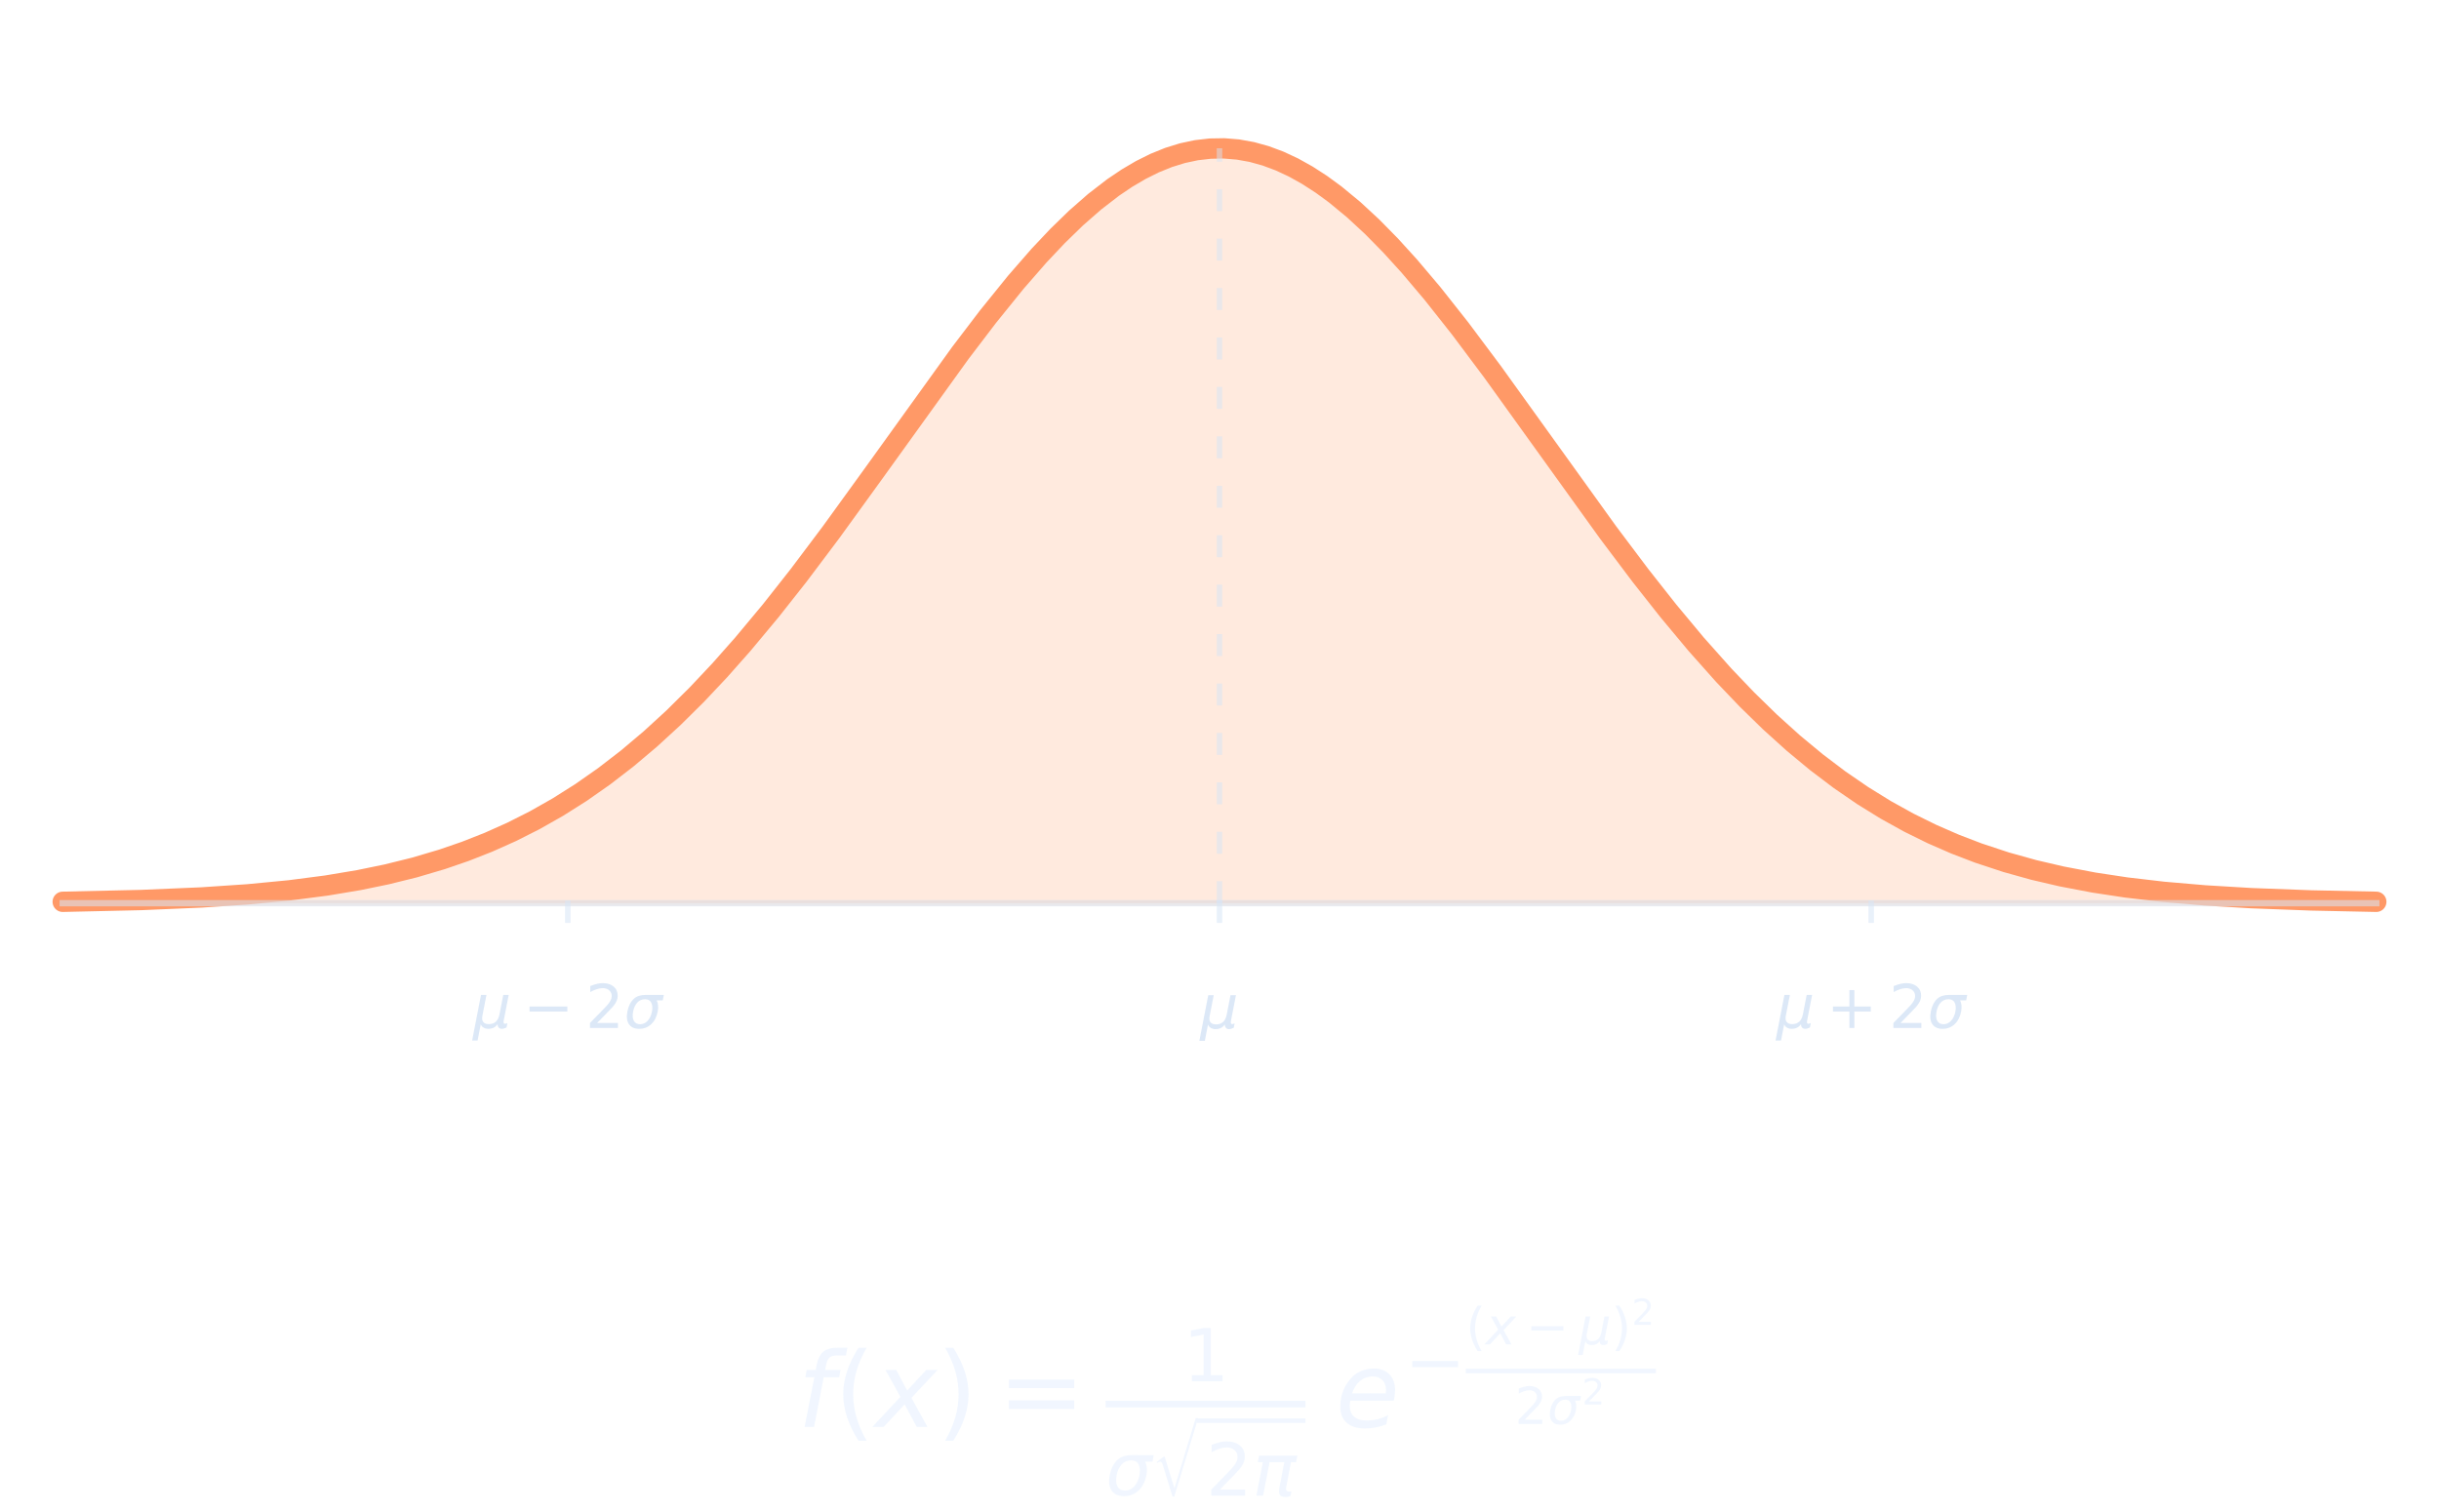
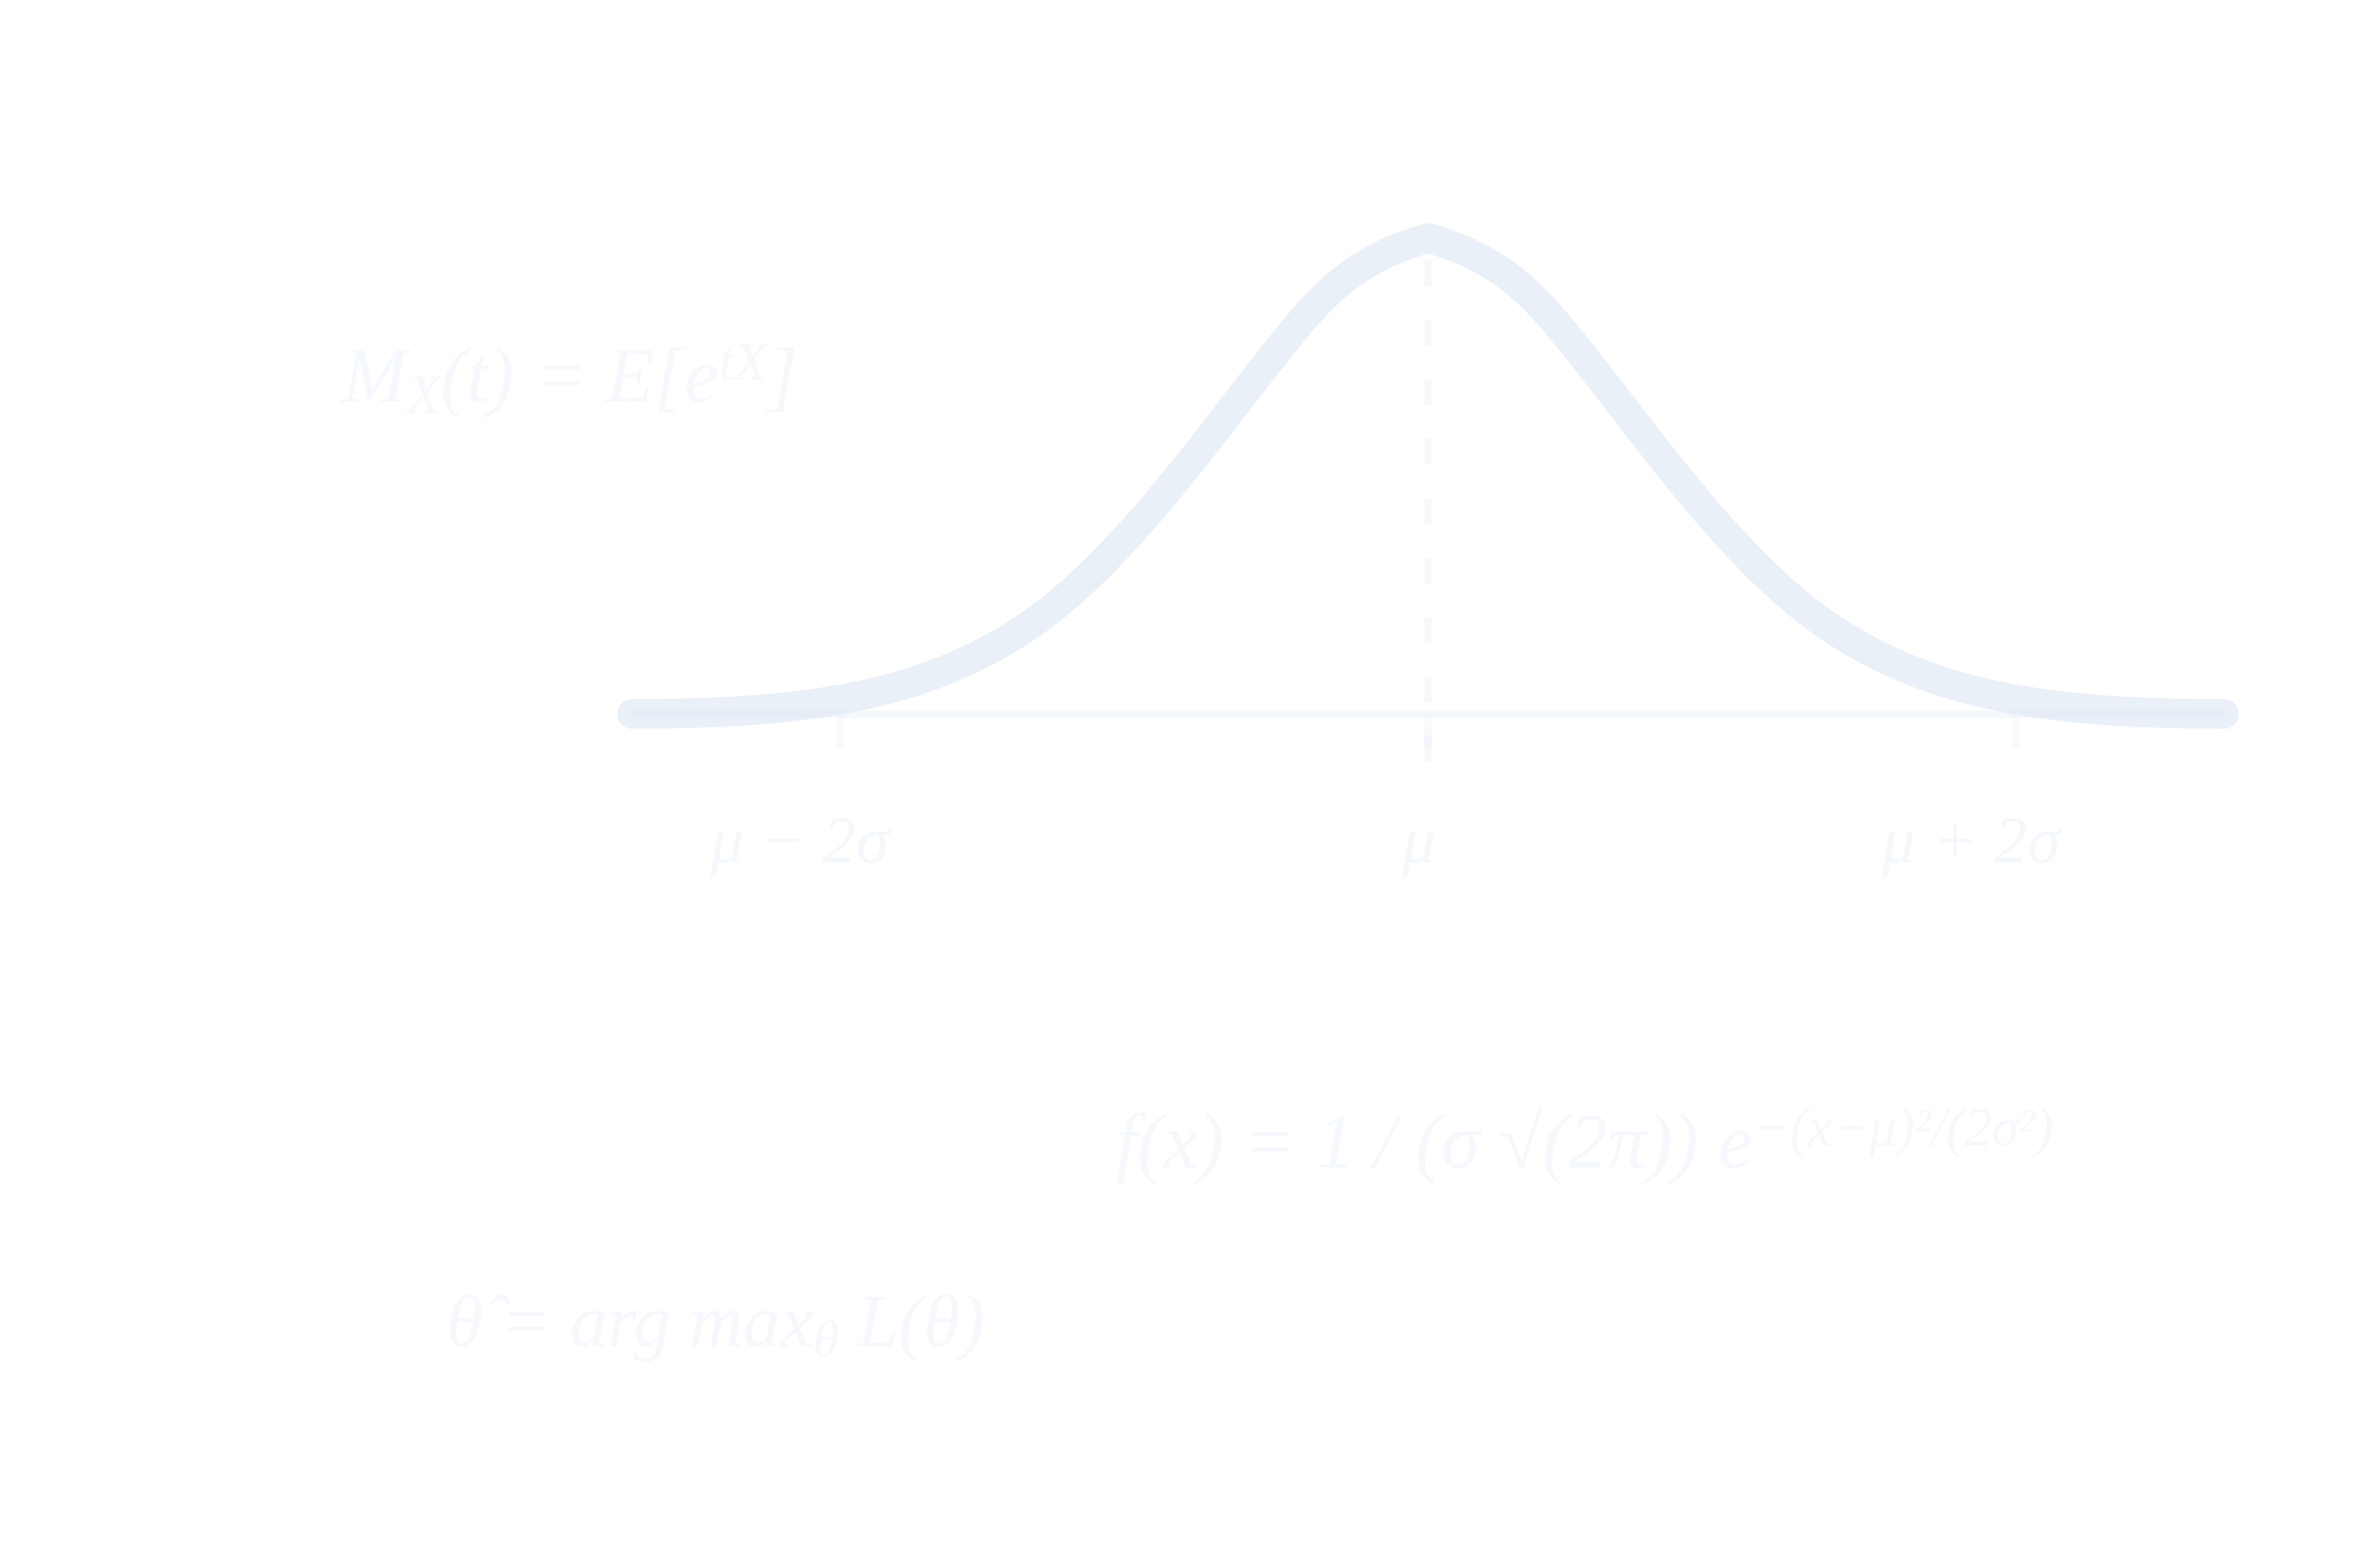
- <svg xmlns="http://www.w3.org/2000/svg" xmlns:xlink="http://www.w3.org/1999/xlink" width="444.024pt" height="275.185pt" viewBox="0 0 444.024 275.185" version="1.1">
+ <svg xmlns="http://www.w3.org/2000/svg" viewBox="0 0 640 420" role="img" aria-hidden="true">
  <defs>
-     <style type="text/css">*{stroke-linejoin: round; stroke-linecap: butt}</style>
+     <style>
+       .curve{fill:none;stroke:#dbe6f3;stroke-opacity:.58;stroke-width:8;stroke-linecap:round;stroke-linejoin:round}
+       .axis{stroke:#dbe6f3;stroke-opacity:.26;stroke-width:2}
+       .tick{stroke:#dbe6f3;stroke-opacity:.18;stroke-width:2}
+       .label{font: italic 18px Georgia, 'Times New Roman', serif; fill:#dbe6f3; fill-opacity:.30}
+       .formula{font: italic 24px Georgia, 'Times New Roman', serif; fill:#dbe6f3; fill-opacity:.33}
+       .small{font-size:21px; fill-opacity:.28}
+       .tiny{font-size:20px; fill-opacity:.28}
+       .sub{font-size:70%; baseline-shift:sub;}
+       .sup{font-size:70%; baseline-shift:super;}
+     </style>
  </defs>
-   <g id="figure_1">
-     <g id="patch_1">
-       <path d="M 0 275.185  L 444.024 275.185  L 444.024 0  L 0 0  L 0 275.185  z " style="fill: none" />
-     </g>
-     <g id="axes_1">
-       <g id="FillBetweenPolyCollection_1">
-         <defs>
-           <path id="m79e4099f67" d="M 11.418 -110.991  L 11.418 -110.739  L 12.261 -110.739  L 13.103 -110.739  L 13.945 -110.739  L 14.788 -110.739  L 15.63 -110.739  L 16.473 -110.739  L 17.315 -110.739  L 18.157 -110.739  L 19 -110.739  L 19.842 -110.739  L 20.684 -110.739  L 21.527 -110.739  L 22.369 -110.739  L 23.212 -110.739  L 24.054 -110.739  L 24.896 -110.739  L 25.739 -110.739  L 26.581 -110.739  L 27.423 -110.739  L 28.266 -110.739  L 29.108 -110.739  L 29.951 -110.739  L 30.793 -110.739  L 31.635 -110.739  L 32.478 -110.739  L 33.32 -110.739  L 34.162 -110.739  L 35.005 -110.739  L 35.847 -110.739  L 36.69 -110.739  L 37.532 -110.739  L 38.374 -110.739  L 39.217 -110.739  L 40.059 -110.739  L 40.901 -110.739  L 41.744 -110.739  L 42.586 -110.739  L 43.429 -110.739  L 44.271 -110.739  L 45.113 -110.739  L 45.956 -110.739  L 46.798 -110.739  L 47.64 -110.739  L 48.483 -110.739  L 49.325 -110.739  L 50.168 -110.739  L 51.01 -110.739  L 51.852 -110.739  L 52.695 -110.739  L 53.537 -110.739  L 54.379 -110.739  L 55.222 -110.739  L 56.064 -110.739  L 56.907 -110.739  L 57.749 -110.739  L 58.591 -110.739  L 59.434 -110.739  L 60.276 -110.739  L 61.118 -110.739  L 61.961 -110.739  L 62.803 -110.739  L 63.646 -110.739  L 64.488 -110.739  L 65.33 -110.739  L 66.173 -110.739  L 67.015 -110.739  L 67.857 -110.739  L 68.7 -110.739  L 69.542 -110.739  L 70.385 -110.739  L 71.227 -110.739  L 72.069 -110.739  L 72.912 -110.739  L 73.754 -110.739  L 74.596 -110.739  L 75.439 -110.739  L 76.281 -110.739  L 77.124 -110.739  L 77.966 -110.739  L 78.808 -110.739  L 79.651 -110.739  L 80.493 -110.739  L 81.335 -110.739  L 82.178 -110.739  L 83.02 -110.739  L 83.863 -110.739  L 84.705 -110.739  L 85.547 -110.739  L 86.39 -110.739  L 87.232 -110.739  L 88.074 -110.739  L 88.917 -110.739  L 89.759 -110.739  L 90.602 -110.739  L 91.444 -110.739  L 92.286 -110.739  L 93.129 -110.739  L 93.971 -110.739  L 94.813 -110.739  L 95.656 -110.739  L 96.498 -110.739  L 97.341 -110.739  L 98.183 -110.739  L 99.025 -110.739  L 99.868 -110.739  L 100.71 -110.739  L 101.552 -110.739  L 102.395 -110.739  L 103.237 -110.739  L 104.08 -110.739  L 104.922 -110.739  L 105.764 -110.739  L 106.607 -110.739  L 107.449 -110.739  L 108.291 -110.739  L 109.134 -110.739  L 109.976 -110.739  L 110.819 -110.739  L 111.661 -110.739  L 112.503 -110.739  L 113.346 -110.739  L 114.188 -110.739  L 115.03 -110.739  L 115.873 -110.739  L 116.715 -110.739  L 117.558 -110.739  L 118.4 -110.739  L 119.242 -110.739  L 120.085 -110.739  L 120.927 -110.739  L 121.769 -110.739  L 122.612 -110.739  L 123.454 -110.739  L 124.297 -110.739  L 125.139 -110.739  L 125.981 -110.739  L 126.824 -110.739  L 127.666 -110.739  L 128.508 -110.739  L 129.351 -110.739  L 130.193 -110.739  L 131.036 -110.739  L 131.878 -110.739  L 132.72 -110.739  L 133.563 -110.739  L 134.405 -110.739  L 135.247 -110.739  L 136.09 -110.739  L 136.932 -110.739  L 137.775 -110.739  L 138.617 -110.739  L 139.459 -110.739  L 140.302 -110.739  L 141.144 -110.739  L 141.986 -110.739  L 142.829 -110.739  L 143.671 -110.739  L 144.514 -110.739  L 145.356 -110.739  L 146.198 -110.739  L 147.041 -110.739  L 147.883 -110.739  L 148.725 -110.739  L 149.568 -110.739  L 150.41 -110.739  L 151.253 -110.739  L 152.095 -110.739  L 152.937 -110.739  L 153.78 -110.739  L 154.622 -110.739  L 155.464 -110.739  L 156.307 -110.739  L 157.149 -110.739  L 157.992 -110.739  L 158.834 -110.739  L 159.676 -110.739  L 160.519 -110.739  L 161.361 -110.739  L 162.203 -110.739  L 163.046 -110.739  L 163.888 -110.739  L 164.731 -110.739  L 165.573 -110.739  L 166.415 -110.739  L 167.258 -110.739  L 168.1 -110.739  L 168.942 -110.739  L 169.785 -110.739  L 170.627 -110.739  L 171.47 -110.739  L 172.312 -110.739  L 173.154 -110.739  L 173.997 -110.739  L 174.839 -110.739  L 175.681 -110.739  L 176.524 -110.739  L 177.366 -110.739  L 178.209 -110.739  L 179.051 -110.739  L 179.893 -110.739  L 180.736 -110.739  L 181.578 -110.739  L 182.42 -110.739  L 183.263 -110.739  L 184.105 -110.739  L 184.948 -110.739  L 185.79 -110.739  L 186.632 -110.739  L 187.475 -110.739  L 188.317 -110.739  L 189.159 -110.739  L 190.002 -110.739  L 190.844 -110.739  L 191.687 -110.739  L 192.529 -110.739  L 193.371 -110.739  L 194.214 -110.739  L 195.056 -110.739  L 195.898 -110.739  L 196.741 -110.739  L 197.583 -110.739  L 198.426 -110.739  L 199.268 -110.739  L 200.11 -110.739  L 200.953 -110.739  L 201.795 -110.739  L 202.637 -110.739  L 203.48 -110.739  L 204.322 -110.739  L 205.165 -110.739  L 206.007 -110.739  L 206.849 -110.739  L 207.692 -110.739  L 208.534 -110.739  L 209.376 -110.739  L 210.219 -110.739  L 211.061 -110.739  L 211.904 -110.739  L 212.746 -110.739  L 213.588 -110.739  L 214.431 -110.739  L 215.273 -110.739  L 216.115 -110.739  L 216.958 -110.739  L 217.8 -110.739  L 218.643 -110.739  L 219.485 -110.739  L 220.327 -110.739  L 221.17 -110.739  L 222.012 -110.739  L 222.854 -110.739  L 223.697 -110.739  L 224.539 -110.739  L 225.381 -110.739  L 226.224 -110.739  L 227.066 -110.739  L 227.909 -110.739  L 228.751 -110.739  L 229.593 -110.739  L 230.436 -110.739  L 231.278 -110.739  L 232.12 -110.739  L 232.963 -110.739  L 233.805 -110.739  L 234.648 -110.739  L 235.49 -110.739  L 236.332 -110.739  L 237.175 -110.739  L 238.017 -110.739  L 238.859 -110.739  L 239.702 -110.739  L 240.544 -110.739  L 241.387 -110.739  L 242.229 -110.739  L 243.071 -110.739  L 243.914 -110.739  L 244.756 -110.739  L 245.598 -110.739  L 246.441 -110.739  L 247.283 -110.739  L 248.126 -110.739  L 248.968 -110.739  L 249.81 -110.739  L 250.653 -110.739  L 251.495 -110.739  L 252.337 -110.739  L 253.18 -110.739  L 254.022 -110.739  L 254.865 -110.739  L 255.707 -110.739  L 256.549 -110.739  L 257.392 -110.739  L 258.234 -110.739  L 259.076 -110.739  L 259.919 -110.739  L 260.761 -110.739  L 261.604 -110.739  L 262.446 -110.739  L 263.288 -110.739  L 264.131 -110.739  L 264.973 -110.739  L 265.815 -110.739  L 266.658 -110.739  L 267.5 -110.739  L 268.343 -110.739  L 269.185 -110.739  L 270.027 -110.739  L 270.87 -110.739  L 271.712 -110.739  L 272.554 -110.739  L 273.397 -110.739  L 274.239 -110.739  L 275.082 -110.739  L 275.924 -110.739  L 276.766 -110.739  L 277.609 -110.739  L 278.451 -110.739  L 279.293 -110.739  L 280.136 -110.739  L 280.978 -110.739  L 281.821 -110.739  L 282.663 -110.739  L 283.505 -110.739  L 284.348 -110.739  L 285.19 -110.739  L 286.032 -110.739  L 286.875 -110.739  L 287.717 -110.739  L 288.56 -110.739  L 289.402 -110.739  L 290.244 -110.739  L 291.087 -110.739  L 291.929 -110.739  L 292.771 -110.739  L 293.614 -110.739  L 294.456 -110.739  L 295.299 -110.739  L 296.141 -110.739  L 296.983 -110.739  L 297.826 -110.739  L 298.668 -110.739  L 299.51 -110.739  L 300.353 -110.739  L 301.195 -110.739  L 302.038 -110.739  L 302.88 -110.739  L 303.722 -110.739  L 304.565 -110.739  L 305.407 -110.739  L 306.249 -110.739  L 307.092 -110.739  L 307.934 -110.739  L 308.777 -110.739  L 309.619 -110.739  L 310.461 -110.739  L 311.304 -110.739  L 312.146 -110.739  L 312.988 -110.739  L 313.831 -110.739  L 314.673 -110.739  L 315.516 -110.739  L 316.358 -110.739  L 317.2 -110.739  L 318.043 -110.739  L 318.885 -110.739  L 319.727 -110.739  L 320.57 -110.739  L 321.412 -110.739  L 322.255 -110.739  L 323.097 -110.739  L 323.939 -110.739  L 324.782 -110.739  L 325.624 -110.739  L 326.466 -110.739  L 327.309 -110.739  L 328.151 -110.739  L 328.994 -110.739  L 329.836 -110.739  L 330.678 -110.739  L 331.521 -110.739  L 332.363 -110.739  L 333.205 -110.739  L 334.048 -110.739  L 334.89 -110.739  L 335.733 -110.739  L 336.575 -110.739  L 337.417 -110.739  L 338.26 -110.739  L 339.102 -110.739  L 339.944 -110.739  L 340.787 -110.739  L 341.629 -110.739  L 342.472 -110.739  L 343.314 -110.739  L 344.156 -110.739  L 344.999 -110.739  L 345.841 -110.739  L 346.683 -110.739  L 347.526 -110.739  L 348.368 -110.739  L 349.211 -110.739  L 350.053 -110.739  L 350.895 -110.739  L 351.738 -110.739  L 352.58 -110.739  L 353.422 -110.739  L 354.265 -110.739  L 355.107 -110.739  L 355.95 -110.739  L 356.792 -110.739  L 357.634 -110.739  L 358.477 -110.739  L 359.319 -110.739  L 360.161 -110.739  L 361.004 -110.739  L 361.846 -110.739  L 362.689 -110.739  L 363.531 -110.739  L 364.373 -110.739  L 365.216 -110.739  L 366.058 -110.739  L 366.9 -110.739  L 367.743 -110.739  L 368.585 -110.739  L 369.428 -110.739  L 370.27 -110.739  L 371.112 -110.739  L 371.955 -110.739  L 372.797 -110.739  L 373.639 -110.739  L 374.482 -110.739  L 375.324 -110.739  L 376.167 -110.739  L 377.009 -110.739  L 377.851 -110.739  L 378.694 -110.739  L 379.536 -110.739  L 380.378 -110.739  L 381.221 -110.739  L 382.063 -110.739  L 382.906 -110.739  L 383.748 -110.739  L 384.59 -110.739  L 385.433 -110.739  L 386.275 -110.739  L 387.117 -110.739  L 387.96 -110.739  L 388.802 -110.739  L 389.645 -110.739  L 390.487 -110.739  L 391.329 -110.739  L 392.172 -110.739  L 393.014 -110.739  L 393.856 -110.739  L 394.699 -110.739  L 395.541 -110.739  L 396.384 -110.739  L 397.226 -110.739  L 398.068 -110.739  L 398.911 -110.739  L 399.753 -110.739  L 400.595 -110.739  L 401.438 -110.739  L 402.28 -110.739  L 403.123 -110.739  L 403.965 -110.739  L 404.807 -110.739  L 405.65 -110.739  L 406.492 -110.739  L 407.334 -110.739  L 408.177 -110.739  L 409.019 -110.739  L 409.862 -110.739  L 410.704 -110.739  L 411.546 -110.739  L 412.389 -110.739  L 413.231 -110.739  L 414.073 -110.739  L 414.916 -110.739  L 415.758 -110.739  L 416.601 -110.739  L 417.443 -110.739  L 418.285 -110.739  L 419.128 -110.739  L 419.97 -110.739  L 420.812 -110.739  L 421.655 -110.739  L 422.497 -110.739  L 423.34 -110.739  L 424.182 -110.739  L 425.024 -110.739  L 425.867 -110.739  L 426.709 -110.739  L 427.551 -110.739  L 428.394 -110.739  L 429.236 -110.739  L 430.079 -110.739  L 430.921 -110.739  L 431.763 -110.739  L 432.606 -110.739  L 432.606 -110.991  L 432.606 -110.991  L 431.763 -111.004  L 430.921 -111.018  L 430.079 -111.032  L 429.236 -111.047  L 428.394 -111.063  L 427.551 -111.079  L 426.709 -111.096  L 425.867 -111.114  L 425.024 -111.133  L 424.182 -111.152  L 423.34 -111.173  L 422.497 -111.194  L 421.655 -111.216  L 420.812 -111.24  L 419.97 -111.264  L 419.128 -111.289  L 418.285 -111.316  L 417.443 -111.344  L 416.601 -111.372  L 415.758 -111.403  L 414.916 -111.434  L 414.073 -111.467  L 413.231 -111.501  L 412.389 -111.537  L 411.546 -111.574  L 410.704 -111.612  L 409.862 -111.653  L 409.019 -111.694  L 408.177 -111.738  L 407.334 -111.784  L 406.492 -111.831  L 405.65 -111.88  L 404.807 -111.931  L 403.965 -111.984  L 403.123 -112.04  L 402.28 -112.097  L 401.438 -112.157  L 400.595 -112.219  L 399.753 -112.283  L 398.911 -112.35  L 398.068 -112.42  L 397.226 -112.492  L 396.384 -112.567  L 395.541 -112.645  L 394.699 -112.725  L 393.856 -112.809  L 393.014 -112.896  L 392.172 -112.985  L 391.329 -113.079  L 390.487 -113.175  L 389.645 -113.275  L 388.802 -113.379  L 387.96 -113.486  L 387.117 -113.597  L 386.275 -113.712  L 385.433 -113.831  L 384.59 -113.954  L 383.748 -114.081  L 382.906 -114.213  L 382.063 -114.349  L 381.221 -114.489  L 380.378 -114.635  L 379.536 -114.785  L 378.694 -114.94  L 377.851 -115.1  L 377.009 -115.265  L 376.167 -115.436  L 375.324 -115.612  L 374.482 -115.793  L 373.639 -115.981  L 372.797 -116.174  L 371.955 -116.373  L 371.112 -116.578  L 370.27 -116.79  L 369.428 -117.008  L 368.585 -117.232  L 367.743 -117.464  L 366.9 -117.702  L 366.058 -117.947  L 365.216 -118.199  L 364.373 -118.458  L 363.531 -118.725  L 362.689 -118.999  L 361.846 -119.281  L 361.004 -119.571  L 360.161 -119.869  L 359.319 -120.175  L 358.477 -120.489  L 357.634 -120.812  L 356.792 -121.143  L 355.95 -121.484  L 355.107 -121.832  L 354.265 -122.19  L 353.422 -122.558  L 352.58 -122.934  L 351.738 -123.32  L 350.895 -123.715  L 350.053 -124.121  L 349.211 -124.536  L 348.368 -124.961  L 347.526 -125.396  L 346.683 -125.842  L 345.841 -126.297  L 344.999 -126.764  L 344.156 -127.241  L 343.314 -127.729  L 342.472 -128.228  L 341.629 -128.738  L 340.787 -129.258  L 339.944 -129.791  L 339.102 -130.334  L 338.26 -130.889  L 337.417 -131.456  L 336.575 -132.034  L 335.733 -132.624  L 334.89 -133.225  L 334.048 -133.839  L 333.205 -134.464  L 332.363 -135.102  L 331.521 -135.751  L 330.678 -136.413  L 329.836 -137.087  L 328.994 -137.773  L 328.151 -138.472  L 327.309 -139.182  L 326.466 -139.905  L 325.624 -140.641  L 324.782 -141.389  L 323.939 -142.149  L 323.097 -142.921  L 322.255 -143.706  L 321.412 -144.503  L 320.57 -145.313  L 319.727 -146.135  L 318.885 -146.969  L 318.043 -147.815  L 317.2 -148.673  L 316.358 -149.544  L 315.516 -150.426  L 314.673 -151.32  L 313.831 -152.226  L 312.988 -153.144  L 312.146 -154.073  L 311.304 -155.014  L 310.461 -155.966  L 309.619 -156.929  L 308.777 -157.903  L 307.934 -158.888  L 307.092 -159.883  L 306.249 -160.889  L 305.407 -161.906  L 304.565 -162.932  L 303.722 -163.968  L 302.88 -165.014  L 302.038 -166.069  L 301.195 -167.134  L 300.353 -168.207  L 299.51 -169.289  L 298.668 -170.379  L 297.826 -171.478  L 296.983 -172.584  L 296.141 -173.697  L 295.299 -174.818  L 294.456 -175.945  L 293.614 -177.079  L 292.771 -178.219  L 291.929 -179.365  L 291.087 -180.516  L 290.244 -181.673  L 289.402 -182.833  L 288.56 -183.998  L 287.717 -185.167  L 286.875 -186.339  L 286.032 -187.515  L 285.19 -188.692  L 284.348 -189.872  L 283.505 -191.054  L 282.663 -192.237  L 281.821 -193.42  L 280.978 -194.604  L 280.136 -195.787  L 279.293 -196.97  L 278.451 -198.152  L 277.609 -199.332  L 276.766 -200.51  L 275.924 -201.685  L 275.082 -202.857  L 274.239 -204.025  L 273.397 -205.189  L 272.554 -206.348  L 271.712 -207.502  L 270.87 -208.651  L 270.027 -209.792  L 269.185 -210.927  L 268.343 -212.055  L 267.5 -213.174  L 266.658 -214.285  L 265.815 -215.387  L 264.973 -216.48  L 264.131 -217.562  L 263.288 -218.634  L 262.446 -219.694  L 261.604 -220.742  L 260.761 -221.779  L 259.919 -222.802  L 259.076 -223.812  L 258.234 -224.808  L 257.392 -225.79  L 256.549 -226.757  L 255.707 -227.708  L 254.865 -228.644  L 254.022 -229.563  L 253.18 -230.464  L 252.337 -231.349  L 251.495 -232.215  L 250.653 -233.063  L 249.81 -233.892  L 248.968 -234.702  L 248.126 -235.492  L 247.283 -236.262  L 246.441 -237.01  L 245.598 -237.738  L 244.756 -238.444  L 243.914 -239.129  L 243.071 -239.79  L 242.229 -240.43  L 241.387 -241.046  L 240.544 -241.638  L 239.702 -242.207  L 238.859 -242.751  L 238.017 -243.271  L 237.175 -243.767  L 236.332 -244.237  L 235.49 -244.682  L 234.648 -245.101  L 233.805 -245.495  L 232.963 -245.862  L 232.12 -246.203  L 231.278 -246.517  L 230.436 -246.805  L 229.593 -247.066  L 228.751 -247.3  L 227.909 -247.507  L 227.066 -247.686  L 226.224 -247.838  L 225.381 -247.962  L 224.539 -248.059  L 223.697 -248.129  L 222.854 -248.17  L 222.012 -248.184  L 221.17 -248.17  L 220.327 -248.129  L 219.485 -248.059  L 218.643 -247.962  L 217.8 -247.838  L 216.958 -247.686  L 216.115 -247.507  L 215.273 -247.3  L 214.431 -247.066  L 213.588 -246.805  L 212.746 -246.517  L 211.904 -246.203  L 211.061 -245.862  L 210.219 -245.495  L 209.376 -245.101  L 208.534 -244.682  L 207.692 -244.237  L 206.849 -243.767  L 206.007 -243.271  L 205.165 -242.751  L 204.322 -242.207  L 203.48 -241.638  L 202.637 -241.046  L 201.795 -240.43  L 200.953 -239.79  L 200.11 -239.129  L 199.268 -238.444  L 198.426 -237.738  L 197.583 -237.01  L 196.741 -236.262  L 195.898 -235.492  L 195.056 -234.702  L 194.214 -233.892  L 193.371 -233.063  L 192.529 -232.215  L 191.687 -231.349  L 190.844 -230.464  L 190.002 -229.563  L 189.159 -228.644  L 188.317 -227.708  L 187.475 -226.757  L 186.632 -225.79  L 185.79 -224.808  L 184.948 -223.812  L 184.105 -222.802  L 183.263 -221.779  L 182.42 -220.742  L 181.578 -219.694  L 180.736 -218.634  L 179.893 -217.562  L 179.051 -216.48  L 178.209 -215.387  L 177.366 -214.285  L 176.524 -213.174  L 175.681 -212.055  L 174.839 -210.927  L 173.997 -209.792  L 173.154 -208.651  L 172.312 -207.502  L 171.47 -206.348  L 170.627 -205.189  L 169.785 -204.025  L 168.942 -202.857  L 168.1 -201.685  L 167.258 -200.51  L 166.415 -199.332  L 165.573 -198.152  L 164.731 -196.97  L 163.888 -195.787  L 163.046 -194.604  L 162.203 -193.42  L 161.361 -192.237  L 160.519 -191.054  L 159.676 -189.872  L 158.834 -188.692  L 157.992 -187.515  L 157.149 -186.339  L 156.307 -185.167  L 155.464 -183.998  L 154.622 -182.833  L 153.78 -181.673  L 152.937 -180.516  L 152.095 -179.365  L 151.253 -178.219  L 150.41 -177.079  L 149.568 -175.945  L 148.725 -174.818  L 147.883 -173.697  L 147.041 -172.584  L 146.198 -171.478  L 145.356 -170.379  L 144.514 -169.289  L 143.671 -168.207  L 142.829 -167.134  L 141.986 -166.069  L 141.144 -165.014  L 140.302 -163.968  L 139.459 -162.932  L 138.617 -161.906  L 137.775 -160.889  L 136.932 -159.883  L 136.09 -158.888  L 135.247 -157.903  L 134.405 -156.929  L 133.563 -155.966  L 132.72 -155.014  L 131.878 -154.073  L 131.036 -153.144  L 130.193 -152.226  L 129.351 -151.32  L 128.508 -150.426  L 127.666 -149.544  L 126.824 -148.673  L 125.981 -147.815  L 125.139 -146.969  L 124.297 -146.135  L 123.454 -145.313  L 122.612 -144.503  L 121.769 -143.706  L 120.927 -142.921  L 120.085 -142.149  L 119.242 -141.389  L 118.4 -140.641  L 117.558 -139.905  L 116.715 -139.182  L 115.873 -138.472  L 115.03 -137.773  L 114.188 -137.087  L 113.346 -136.413  L 112.503 -135.751  L 111.661 -135.102  L 110.819 -134.464  L 109.976 -133.839  L 109.134 -133.225  L 108.291 -132.624  L 107.449 -132.034  L 106.607 -131.456  L 105.764 -130.889  L 104.922 -130.334  L 104.08 -129.791  L 103.237 -129.258  L 102.395 -128.738  L 101.552 -128.228  L 100.71 -127.729  L 99.868 -127.241  L 99.025 -126.764  L 98.183 -126.297  L 97.341 -125.842  L 96.498 -125.396  L 95.656 -124.961  L 94.813 -124.536  L 93.971 -124.121  L 93.129 -123.715  L 92.286 -123.32  L 91.444 -122.934  L 90.602 -122.558  L 89.759 -122.19  L 88.917 -121.832  L 88.074 -121.484  L 87.232 -121.143  L 86.39 -120.812  L 85.547 -120.489  L 84.705 -120.175  L 83.863 -119.869  L 83.02 -119.571  L 82.178 -119.281  L 81.335 -118.999  L 80.493 -118.725  L 79.651 -118.458  L 78.808 -118.199  L 77.966 -117.947  L 77.124 -117.702  L 76.281 -117.464  L 75.439 -117.232  L 74.596 -117.008  L 73.754 -116.79  L 72.912 -116.578  L 72.069 -116.373  L 71.227 -116.174  L 70.385 -115.981  L 69.542 -115.793  L 68.7 -115.612  L 67.857 -115.436  L 67.015 -115.265  L 66.173 -115.1  L 65.33 -114.94  L 64.488 -114.785  L 63.646 -114.635  L 62.803 -114.489  L 61.961 -114.349  L 61.118 -114.213  L 60.276 -114.081  L 59.434 -113.954  L 58.591 -113.831  L 57.749 -113.712  L 56.907 -113.597  L 56.064 -113.486  L 55.222 -113.379  L 54.379 -113.275  L 53.537 -113.175  L 52.695 -113.079  L 51.852 -112.985  L 51.01 -112.896  L 50.168 -112.809  L 49.325 -112.725  L 48.483 -112.645  L 47.64 -112.567  L 46.798 -112.492  L 45.956 -112.42  L 45.113 -112.35  L 44.271 -112.283  L 43.429 -112.219  L 42.586 -112.157  L 41.744 -112.097  L 40.901 -112.04  L 40.059 -111.984  L 39.217 -111.931  L 38.374 -111.88  L 37.532 -111.831  L 36.69 -111.784  L 35.847 -111.738  L 35.005 -111.694  L 34.162 -111.653  L 33.32 -111.612  L 32.478 -111.574  L 31.635 -111.537  L 30.793 -111.501  L 29.951 -111.467  L 29.108 -111.434  L 28.266 -111.403  L 27.423 -111.372  L 26.581 -111.344  L 25.739 -111.316  L 24.896 -111.289  L 24.054 -111.264  L 23.212 -111.24  L 22.369 -111.216  L 21.527 -111.194  L 20.684 -111.173  L 19.842 -111.152  L 19 -111.133  L 18.157 -111.114  L 17.315 -111.096  L 16.473 -111.079  L 15.63 -111.063  L 14.788 -111.047  L 13.945 -111.032  L 13.103 -111.018  L 12.261 -111.004  L 11.418 -110.991  z " style="stroke: #ff5f05; stroke-opacity: 0.13" />
-         </defs>
-         <g clip-path="url(#pd3ac027245)">
-           <use xlink:href="#m79e4099f67" x="0" y="275.185" style="fill: #ff5f05; fill-opacity: 0.13; stroke: #ff5f05; stroke-opacity: 0.13" />
-         </g>
-       </g>
-       <g id="line2d_1">
-         <path d="M 11.418 164.194  L 25.739 163.869  L 36.69 163.401  L 45.113 162.835  L 52.695 162.106  L 59.434 161.231  L 65.33 160.245  L 70.385 159.204  L 75.439 157.953  L 80.493 156.46  L 84.705 155.01  L 88.917 153.353  L 93.129 151.47  L 97.341 149.343  L 101.552 146.957  L 105.764 144.296  L 109.976 141.346  L 114.188 138.098  L 118.4 134.544  L 122.612 130.682  L 126.824 126.512  L 131.036 122.041  L 135.247 117.282  L 140.302 111.217  L 145.356 104.806  L 151.253 96.966  L 158.834 86.493  L 174.839 64.258  L 179.893 57.623  L 184.948 51.373  L 189.159 46.541  L 192.529 42.97  L 195.898 39.693  L 199.268 36.741  L 202.637 34.139  L 205.165 32.434  L 207.692 30.948  L 210.219 29.69  L 212.746 28.668  L 215.273 27.885  L 217.8 27.347  L 220.327 27.056  L 222.854 27.015  L 225.381 27.223  L 227.909 27.678  L 230.436 28.38  L 232.963 29.323  L 235.49 30.503  L 238.017 31.914  L 240.544 33.547  L 243.071 35.395  L 246.441 38.175  L 249.81 41.293  L 253.18 44.721  L 256.549 48.428  L 260.761 53.406  L 265.815 59.798  L 271.712 67.683  L 280.136 79.398  L 292.771 96.966  L 298.668 104.806  L 303.722 111.217  L 308.777 117.282  L 313.831 122.959  L 318.043 127.37  L 322.255 131.479  L 326.466 135.28  L 330.678 138.772  L 334.89 141.96  L 339.102 144.851  L 343.314 147.456  L 347.526 149.789  L 351.738 151.865  L 355.95 153.701  L 360.161 155.316  L 365.216 156.986  L 370.27 158.395  L 375.324 159.573  L 381.221 160.696  L 387.117 161.588  L 393.856 162.376  L 401.438 163.028  L 409.862 163.532  L 420.812 163.945  L 432.606 164.194  L 432.606 164.194  " clip-path="url(#pd3ac027245)" style="fill: none; stroke: #ff9967; stroke-width: 3.7; stroke-linecap: round" />
-       </g>
-       <g id="line2d_2">
-         <path d="M 11.418 164.446  L 432.606 164.446  " clip-path="url(#pd3ac027245)" style="fill: none; stroke: #d7e5f6; stroke-opacity: 0.55; stroke-width: 1.15; stroke-linecap: square" />
-       </g>
-       <g id="line2d_3">
-         <path d="M 222.012 164.446  L 222.012 27.001  " clip-path="url(#pd3ac027245)" style="fill: none; stroke-dasharray: 4,5; stroke-dashoffset: 0; stroke: #d7e5f6; stroke-opacity: 0.5" />
-       </g>
-       <g id="line2d_4">
-         <path d="M 103.368 164.446  L 103.368 167.547  " clip-path="url(#pd3ac027245)" style="fill: none; stroke: #d7e5f6; stroke-opacity: 0.55; stroke-linecap: square" />
-       </g>
-       <g id="line2d_5">
-         <path d="M 222.012 164.446  L 222.012 167.547  " clip-path="url(#pd3ac027245)" style="fill: none; stroke: #d7e5f6; stroke-opacity: 0.55; stroke-linecap: square" />
-       </g>
-       <g id="line2d_6">
-         <path d="M 340.656 164.446  L 340.656 167.547  " clip-path="url(#pd3ac027245)" style="fill: none; stroke: #d7e5f6; stroke-opacity: 0.55; stroke-linecap: square" />
-       </g>
-       <g id="text_1">
-         <g style="fill: #d7e5f6; opacity: 0.88" transform="translate(86.09768 187.2519) scale(0.11 -0.11)">
-           <defs>
-             <path id="DejaVuSans-Oblique-3bc" d="M -84 -1331  L 856 3500  L 1434 3500  L 1009 1322  Q 997 1256 987 1175  Q 978 1094 978 1013  Q 978 722 1161 565  Q 1344 409 1684 409  Q 2147 409 2431 671  Q 2716 934 2816 1459  L 3213 3500  L 3788 3500  L 3266 809  Q 3253 750 3248 706  Q 3244 663 3244 628  Q 3244 531 3283 486  Q 3322 441 3406 441  Q 3438 441 3492 456  Q 3547 472 3647 513  L 3559 50  Q 3422 -19 3297 -55  Q 3172 -91 3053 -91  Q 2847 -91 2730 40  Q 2613 172 2613 403  Q 2438 153 2195 31  Q 1953 -91 1625 -91  Q 1334 -91 1117 43  Q 900 178 831 397  L 494 -1331  L -84 -1331  z " transform="scale(0.015625)" />
-             <path id="DejaVuSans-2212" d="M 678 2272  L 4684 2272  L 4684 1741  L 678 1741  L 678 2272  z " transform="scale(0.015625)" />
-             <path id="DejaVuSans-32" d="M 1228 531  L 3431 531  L 3431 0  L 469 0  L 469 531  Q 828 903 1448 1529  Q 2069 2156 2228 2338  Q 2531 2678 2651 2914  Q 2772 3150 2772 3378  Q 2772 3750 2511 3984  Q 2250 4219 1831 4219  Q 1534 4219 1204 4116  Q 875 4013 500 3803  L 500 4441  Q 881 4594 1212 4672  Q 1544 4750 1819 4750  Q 2544 4750 2975 4387  Q 3406 4025 3406 3419  Q 3406 3131 3298 2873  Q 3191 2616 2906 2266  Q 2828 2175 2409 1742  Q 1991 1309 1228 531  z " transform="scale(0.015625)" />
-             <path id="DejaVuSans-Oblique-3c3" d="M 2219 3044  Q 1744 3044 1422 2700  Q 1081 2341 969 1747  Q 844 1119 1044 756  Q 1241 397 1706 397  Q 2166 397 2503 759  Q 2844 1122 2966 1747  Q 3075 2319 2881 2700  Q 2700 3044 2219 3044  z M 2309 3503  L 4219 3500  L 4106 2925  L 3463 2925  Q 3706 2438 3575 1747  Q 3406 888 2884 400  Q 2359 -91 1609 -91  Q 856 -91 525 400  Q 194 888 363 1747  Q 528 2609 1050 3097  Q 1484 3503 2309 3503  z " transform="scale(0.015625)" />
-           </defs>
-           <use xlink:href="#DejaVuSans-Oblique-3bc" transform="translate(0 0.78125)" />
-           <use xlink:href="#DejaVuSans-2212" transform="translate(83.10547 0.78125)" />
-           <use xlink:href="#DejaVuSans-32" transform="translate(186.377 0.78125)" />
-           <use xlink:href="#DejaVuSans-Oblique-3c3" transform="translate(250 0.78125)" />
-         </g>
-       </g>
-       <g id="text_2">
-         <g style="fill: #d7e5f6; opacity: 0.88" transform="translate(218.492 187.2519) scale(0.11 -0.11)">
-           <use xlink:href="#DejaVuSans-Oblique-3bc" transform="translate(0 0.3125)" />
-         </g>
-       </g>
-       <g id="text_3">
-         <g style="fill: #d7e5f6; opacity: 0.88" transform="translate(323.3863 187.2519) scale(0.11 -0.11)">
-           <defs>
-             <path id="DejaVuSans-2b" d="M 2944 4013  L 2944 2272  L 4684 2272  L 4684 1741  L 2944 1741  L 2944 0  L 2419 0  L 2419 1741  L 678 1741  L 678 2272  L 2419 2272  L 2419 4013  L 2944 4013  z " transform="scale(0.015625)" />
-           </defs>
-           <use xlink:href="#DejaVuSans-Oblique-3bc" transform="translate(0 0.78125)" />
-           <use xlink:href="#DejaVuSans-2b" transform="translate(83.10547 0.78125)" />
-           <use xlink:href="#DejaVuSans-32" transform="translate(186.377 0.78125)" />
-           <use xlink:href="#DejaVuSans-Oblique-3c3" transform="translate(250 0.78125)" />
-         </g>
-       </g>
-     </g>
-     <g id="text_4">
-       <g style="fill: #f0f6ff; opacity: 0.96" transform="translate(145.194 259.935) scale(0.19 -0.19)">
-         <defs>
-           <path id="DejaVuSans-Oblique-66" d="M 3059 4863  L 2969 4384  L 2419 4384  Q 2106 4384 1964 4261  Q 1822 4138 1753 3809  L 1691 3500  L 2638 3500  L 2553 3053  L 1606 3053  L 1013 0  L 434 0  L 1031 3053  L 481 3053  L 563 3500  L 1113 3500  L 1159 3744  Q 1278 4363 1576 4613  Q 1875 4863 2516 4863  L 3059 4863  z " transform="scale(0.015625)" />
-           <path id="DejaVuSans-28" d="M 1984 4856  Q 1566 4138 1362 3434  Q 1159 2731 1159 2009  Q 1159 1288 1364 580  Q 1569 -128 1984 -844  L 1484 -844  Q 1016 -109 783 600  Q 550 1309 550 2009  Q 550 2706 781 3412  Q 1013 4119 1484 4856  L 1984 4856  z " transform="scale(0.015625)" />
-           <path id="DejaVuSans-Oblique-78" d="M 3841 3500  L 2234 1784  L 3219 0  L 2559 0  L 1819 1388  L 531 0  L -166 0  L 1556 1844  L 641 3500  L 1300 3500  L 1972 2234  L 3144 3500  L 3841 3500  z " transform="scale(0.015625)" />
-           <path id="DejaVuSans-29" d="M 513 4856  L 1013 4856  Q 1481 4119 1714 3412  Q 1947 2706 1947 2009  Q 1947 1309 1714 600  Q 1481 -109 1013 -844  L 513 -844  Q 928 -128 1133 580  Q 1338 1288 1338 2009  Q 1338 2731 1133 3434  Q 928 4138 513 4856  z " transform="scale(0.015625)" />
-           <path id="DejaVuSans-3d" d="M 678 2906  L 4684 2906  L 4684 2381  L 678 2381  L 678 2906  z M 678 1631  L 4684 1631  L 4684 1100  L 678 1100  L 678 1631  z " transform="scale(0.015625)" />
-           <path id="DejaVuSans-31" d="M 794 531  L 1825 531  L 1825 4091  L 703 3866  L 703 4441  L 1819 4666  L 2450 4666  L 2450 531  L 3481 531  L 3481 0  L 794 0  L 794 531  z " transform="scale(0.015625)" />
-           <path id="STIXSizeOneSym-Regular-221a" d="M 6970 9933  L 3373 -1888  L 3104 -1888  L 1626 2918  Q 1555 3149 1465 3251  Q 1376 3354 1229 3354  Q 1011 3354 794 3181  L 717 3309  L 1766 4115  L 1926 4115  L 3379 -602  L 3405 -602  L 6605 9933  L 6970 9933  z " transform="scale(0.015625)" />
-           <path id="DejaVuSans-Oblique-3c0" d="M 584 3500  L 3938 3500  L 3825 2925  L 3384 2925  L 2966 775  Q 2922 550 2981 450  Q 3038 353 3209 353  Q 3256 353 3325 363  Q 3397 369 3419 372  L 3338 -44  Q 3222 -84 3103 -103  Q 2981 -122 2866 -122  Q 2491 -122 2388 81  Q 2284 288 2391 838  L 2797 2925  L 1506 2925  L 938 0  L 350 0  L 919 2925  L 472 2925  L 584 3500  z " transform="scale(0.015625)" />
-           <path id="DejaVuSans-Oblique-65" d="M 3078 2063  Q 3088 2113 3092 2166  Q 3097 2219 3097 2272  Q 3097 2653 2873 2875  Q 2650 3097 2266 3097  Q 1838 3097 1509 2826  Q 1181 2556 1013 2059  L 3078 2063  z M 3578 1613  L 903 1613  Q 884 1494 878 1425  Q 872 1356 872 1306  Q 872 872 1139 634  Q 1406 397 1894 397  Q 2269 397 2603 481  Q 2938 566 3225 728  L 3116 159  Q 2806 34 2476 -28  Q 2147 -91 1806 -91  Q 1078 -91 686 257  Q 294 606 294 1247  Q 294 1794 489 2264  Q 684 2734 1063 3103  Q 1306 3334 1642 3459  Q 1978 3584 2356 3584  Q 2950 3584 3301 3228  Q 3653 2872 3653 2272  Q 3653 2128 3634 1964  Q 3616 1800 3578 1613  z " transform="scale(0.015625)" />
-         </defs>
-         <use xlink:href="#DejaVuSans-Oblique-66" transform="translate(0 0.655625)" />
-         <use xlink:href="#DejaVuSans-28" transform="translate(35.20508 0.655625)" />
-         <use xlink:href="#DejaVuSans-Oblique-78" transform="translate(74.21875 0.655625)" />
-         <use xlink:href="#DejaVuSans-29" transform="translate(133.3984 0.655625)" />
-         <use xlink:href="#DejaVuSans-3d" transform="translate(191.8945 0.655625)" />
-         <use xlink:href="#DejaVuSans-31" transform="translate(369.166 44.4525) scale(0.7)" />
-         <use xlink:href="#DejaVuSans-Oblique-3c3" transform="translate(295.166 -64.65063) scale(0.7)" />
-         <use xlink:href="#STIXSizeOneSym-Regular-221a" transform="translate(339.5312 -54.00844) scale(0.406937)" />
-         <use xlink:href="#DejaVuSans-32" transform="translate(391.2879 -65.12562) scale(0.7)" />
-         <use xlink:href="#DejaVuSans-Oblique-3c0" transform="translate(435.8241 -65.12562) scale(0.7)" />
-         <use xlink:href="#DejaVuSans-Oblique-65" transform="translate(515.4533 0.655625)" />
-         <use xlink:href="#DejaVuSans-2212" transform="translate(581.6266 38.93688) scale(0.7)" />
-         <use xlink:href="#DejaVuSans-28" transform="translate(640.279 79.78516) scale(0.49)" />
-         <use xlink:href="#DejaVuSans-Oblique-78" transform="translate(659.3957 79.78516) scale(0.49)" />
-         <use xlink:href="#DejaVuSans-2212" transform="translate(697.9401 79.78516) scale(0.49)" />
-         <use xlink:href="#DejaVuSans-Oblique-3bc" transform="translate(748.5431 79.78516) scale(0.49)" />
-         <use xlink:href="#DejaVuSans-29" transform="translate(779.7184 79.78516) scale(0.49)" />
-         <use xlink:href="#DejaVuSans-32" transform="translate(799.3041 98.54297) scale(0.343)" />
-         <use xlink:href="#DejaVuSans-32" transform="translate(687.279 3.504844) scale(0.49)" />
-         <use xlink:href="#DejaVuSans-Oblique-3c3" transform="translate(718.4543 3.504844) scale(0.49)" />
-         <use xlink:href="#DejaVuSans-32" transform="translate(751.7016 22.26266) scale(0.343)" />
-         <path d="M 295.166 19.453  L 295.166 25.703  L 486.718 25.703  L 486.718 19.453  L 295.166 19.453  z " />
-         <path d="M 382.538 4.452  L 382.538 8.828  L 486.718 8.828  L 486.718 4.452  L 382.538 4.452  z " />
-         <path d="M 640.279 52.095  L 640.279 56.47  L 822.467 56.47  L 822.467 52.095  L 640.279 52.095  z " />
-       </g>
-     </g>
-   </g>
-   <defs>
-     <clipPath id="pd3ac027245">
-       <rect x="2.52" y="2.52" width="438.984" height="184.32" />
-     </clipPath>
-   </defs>
+   <text class="formula small" x="92" y="108">M<tspan class="sub">X</tspan>(t) = E[e<tspan class="sup">tX</tspan>]</text>
+   <line class="axis" x1="170" y1="192" x2="598" y2="192" />
+   <line class="axis" x1="384" y1="70" x2="384" y2="210" stroke-dasharray="7 9" />
+   <line class="tick" x1="226" y1="192" x2="226" y2="201" />
+   <line class="tick" x1="384" y1="192" x2="384" y2="201" />
+   <line class="tick" x1="542" y1="192" x2="542" y2="201" />
+   <text class="label" x="191" y="232">μ − 2σ</text>
+   <text class="label" x="377" y="232">μ</text>
+   <text class="label" x="506" y="232">μ + 2σ</text>
+   <path class="curve" d="M170 192 C214 192, 246 188, 274 170 C304 151, 331 108, 352 84 C361 74, 370 68, 384 64 C398 68, 407 74, 416 84 C437 108, 464 151, 494 170 C522 188, 554 192, 598 192" />
+   <text class="formula small" x="300" y="314">f(x) = 1 / (σ √(2π)) e<tspan class="sup">−(x−μ)²/(2σ²)</tspan>
+   </text>
+   <text class="formula tiny" x="120" y="362">θ̂ = arg max<tspan class="sub">θ</tspan> L(θ)</text>
</svg>
